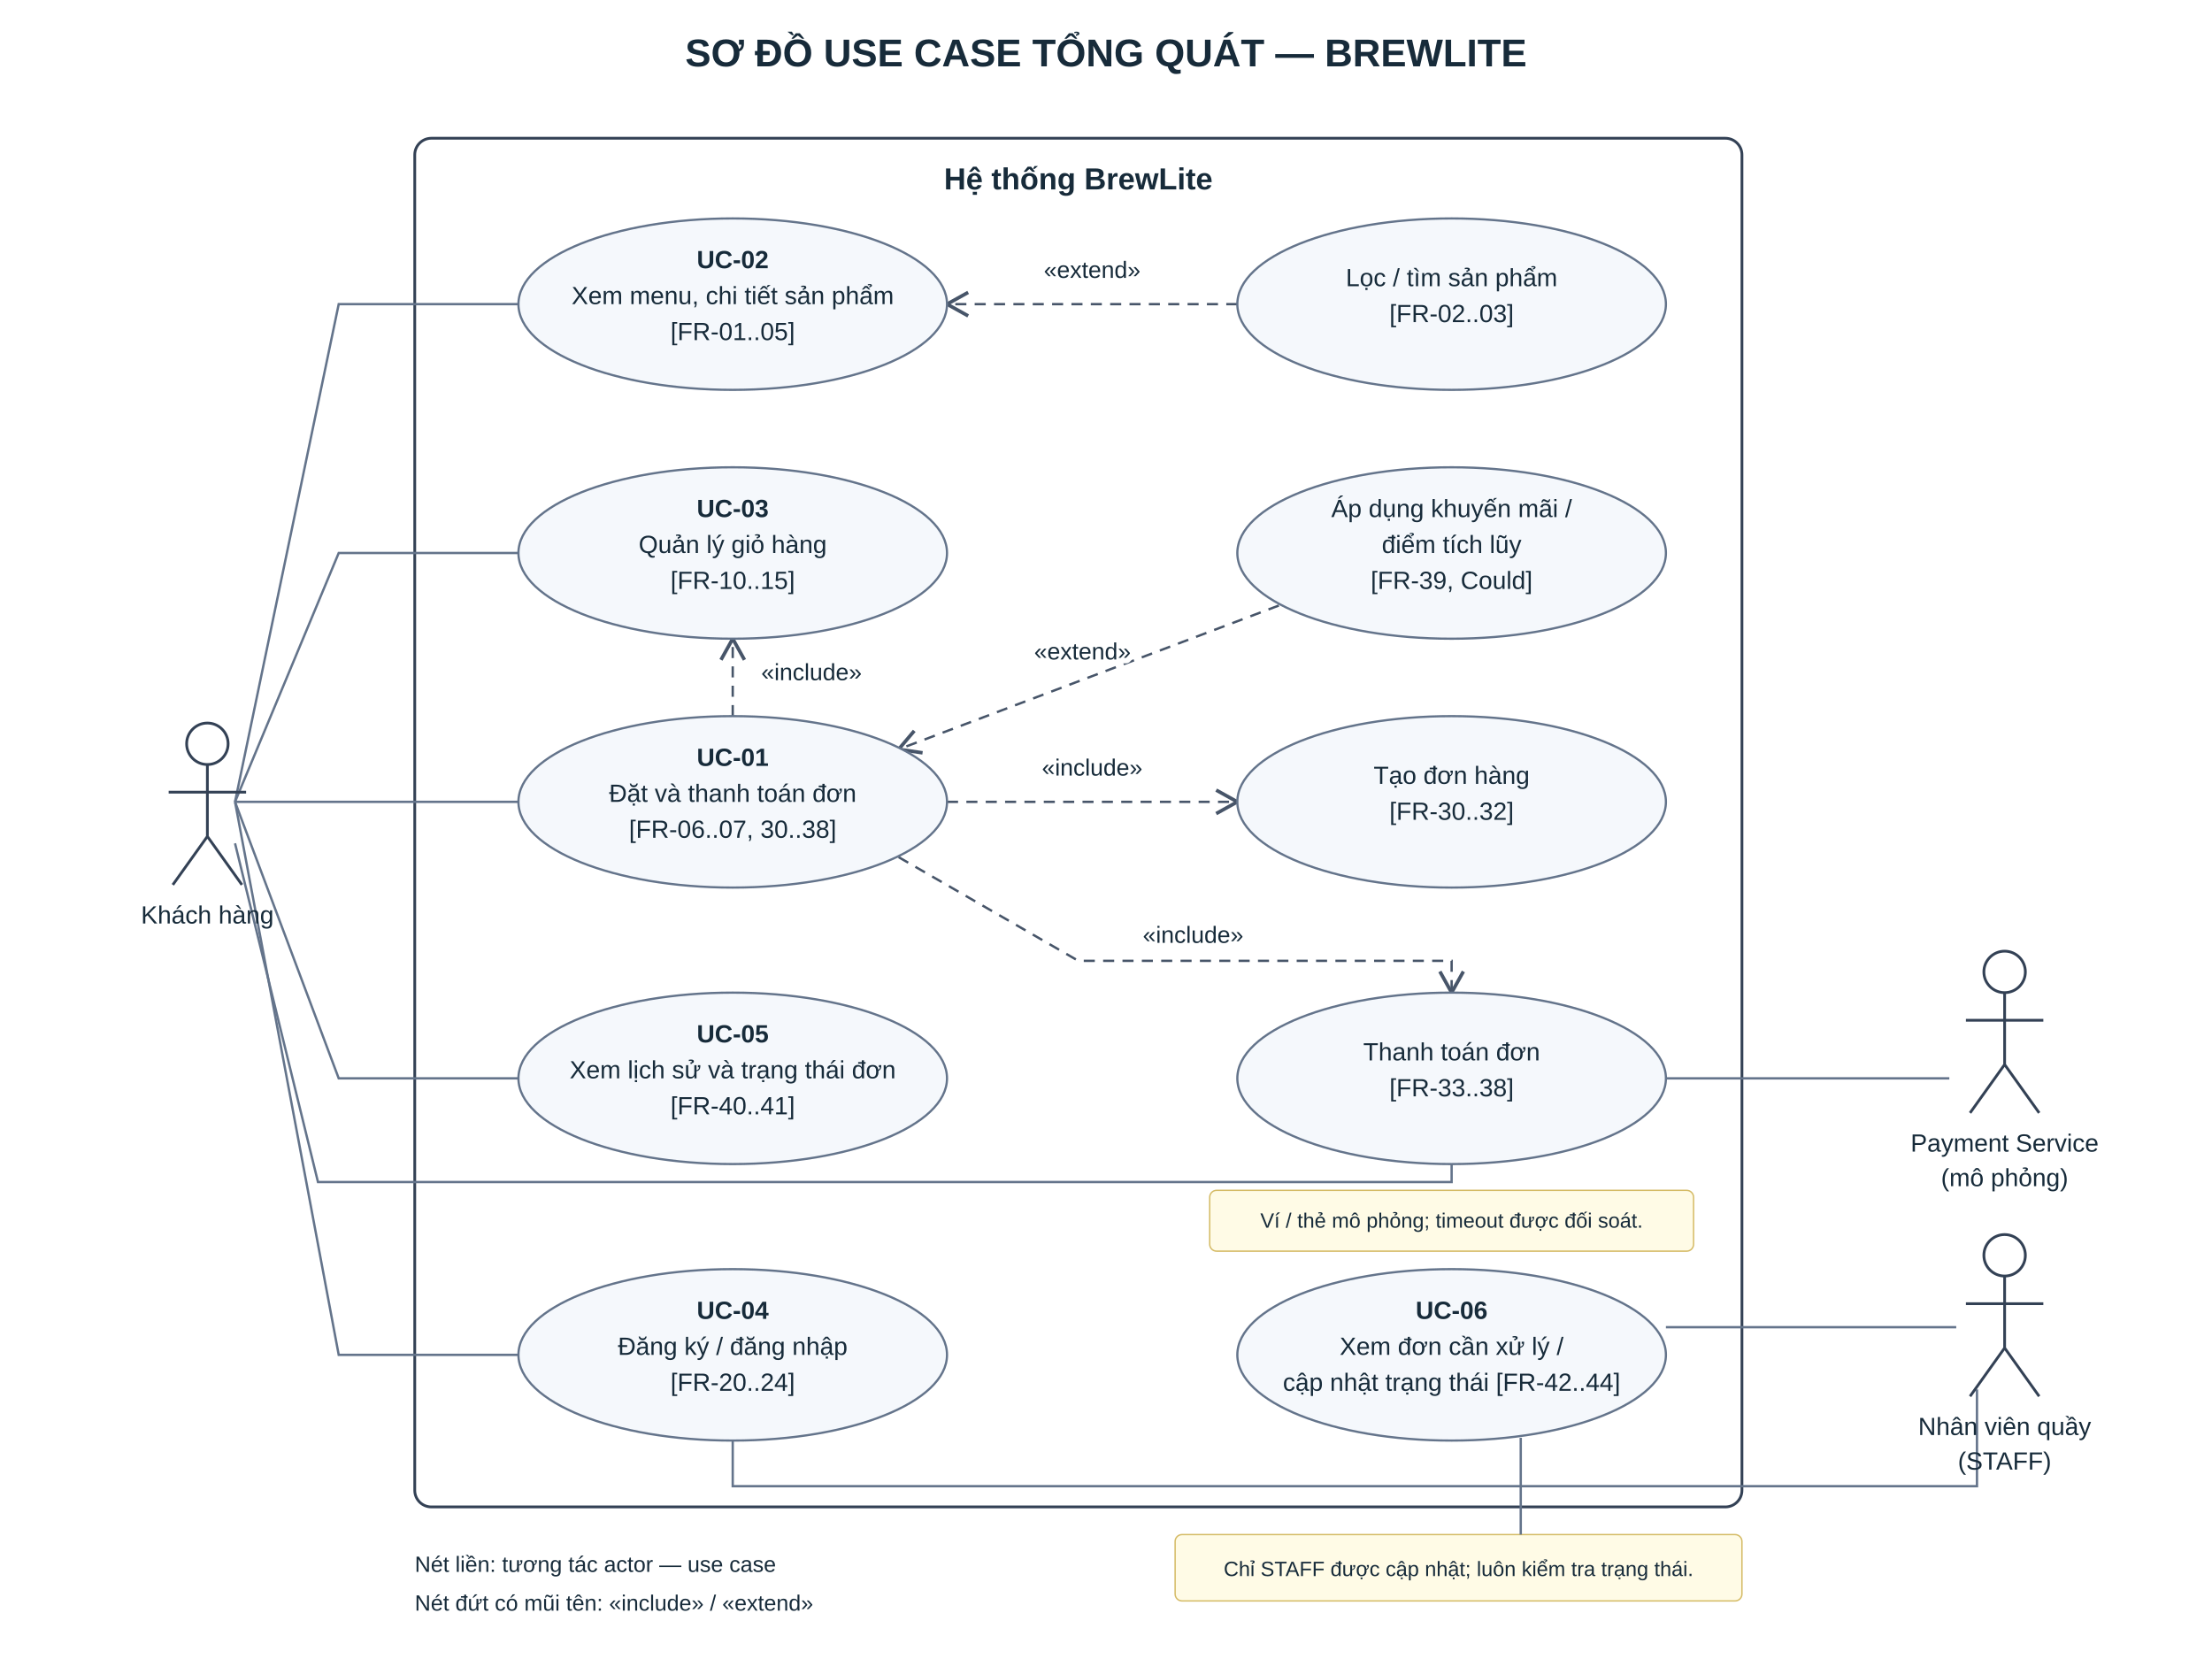
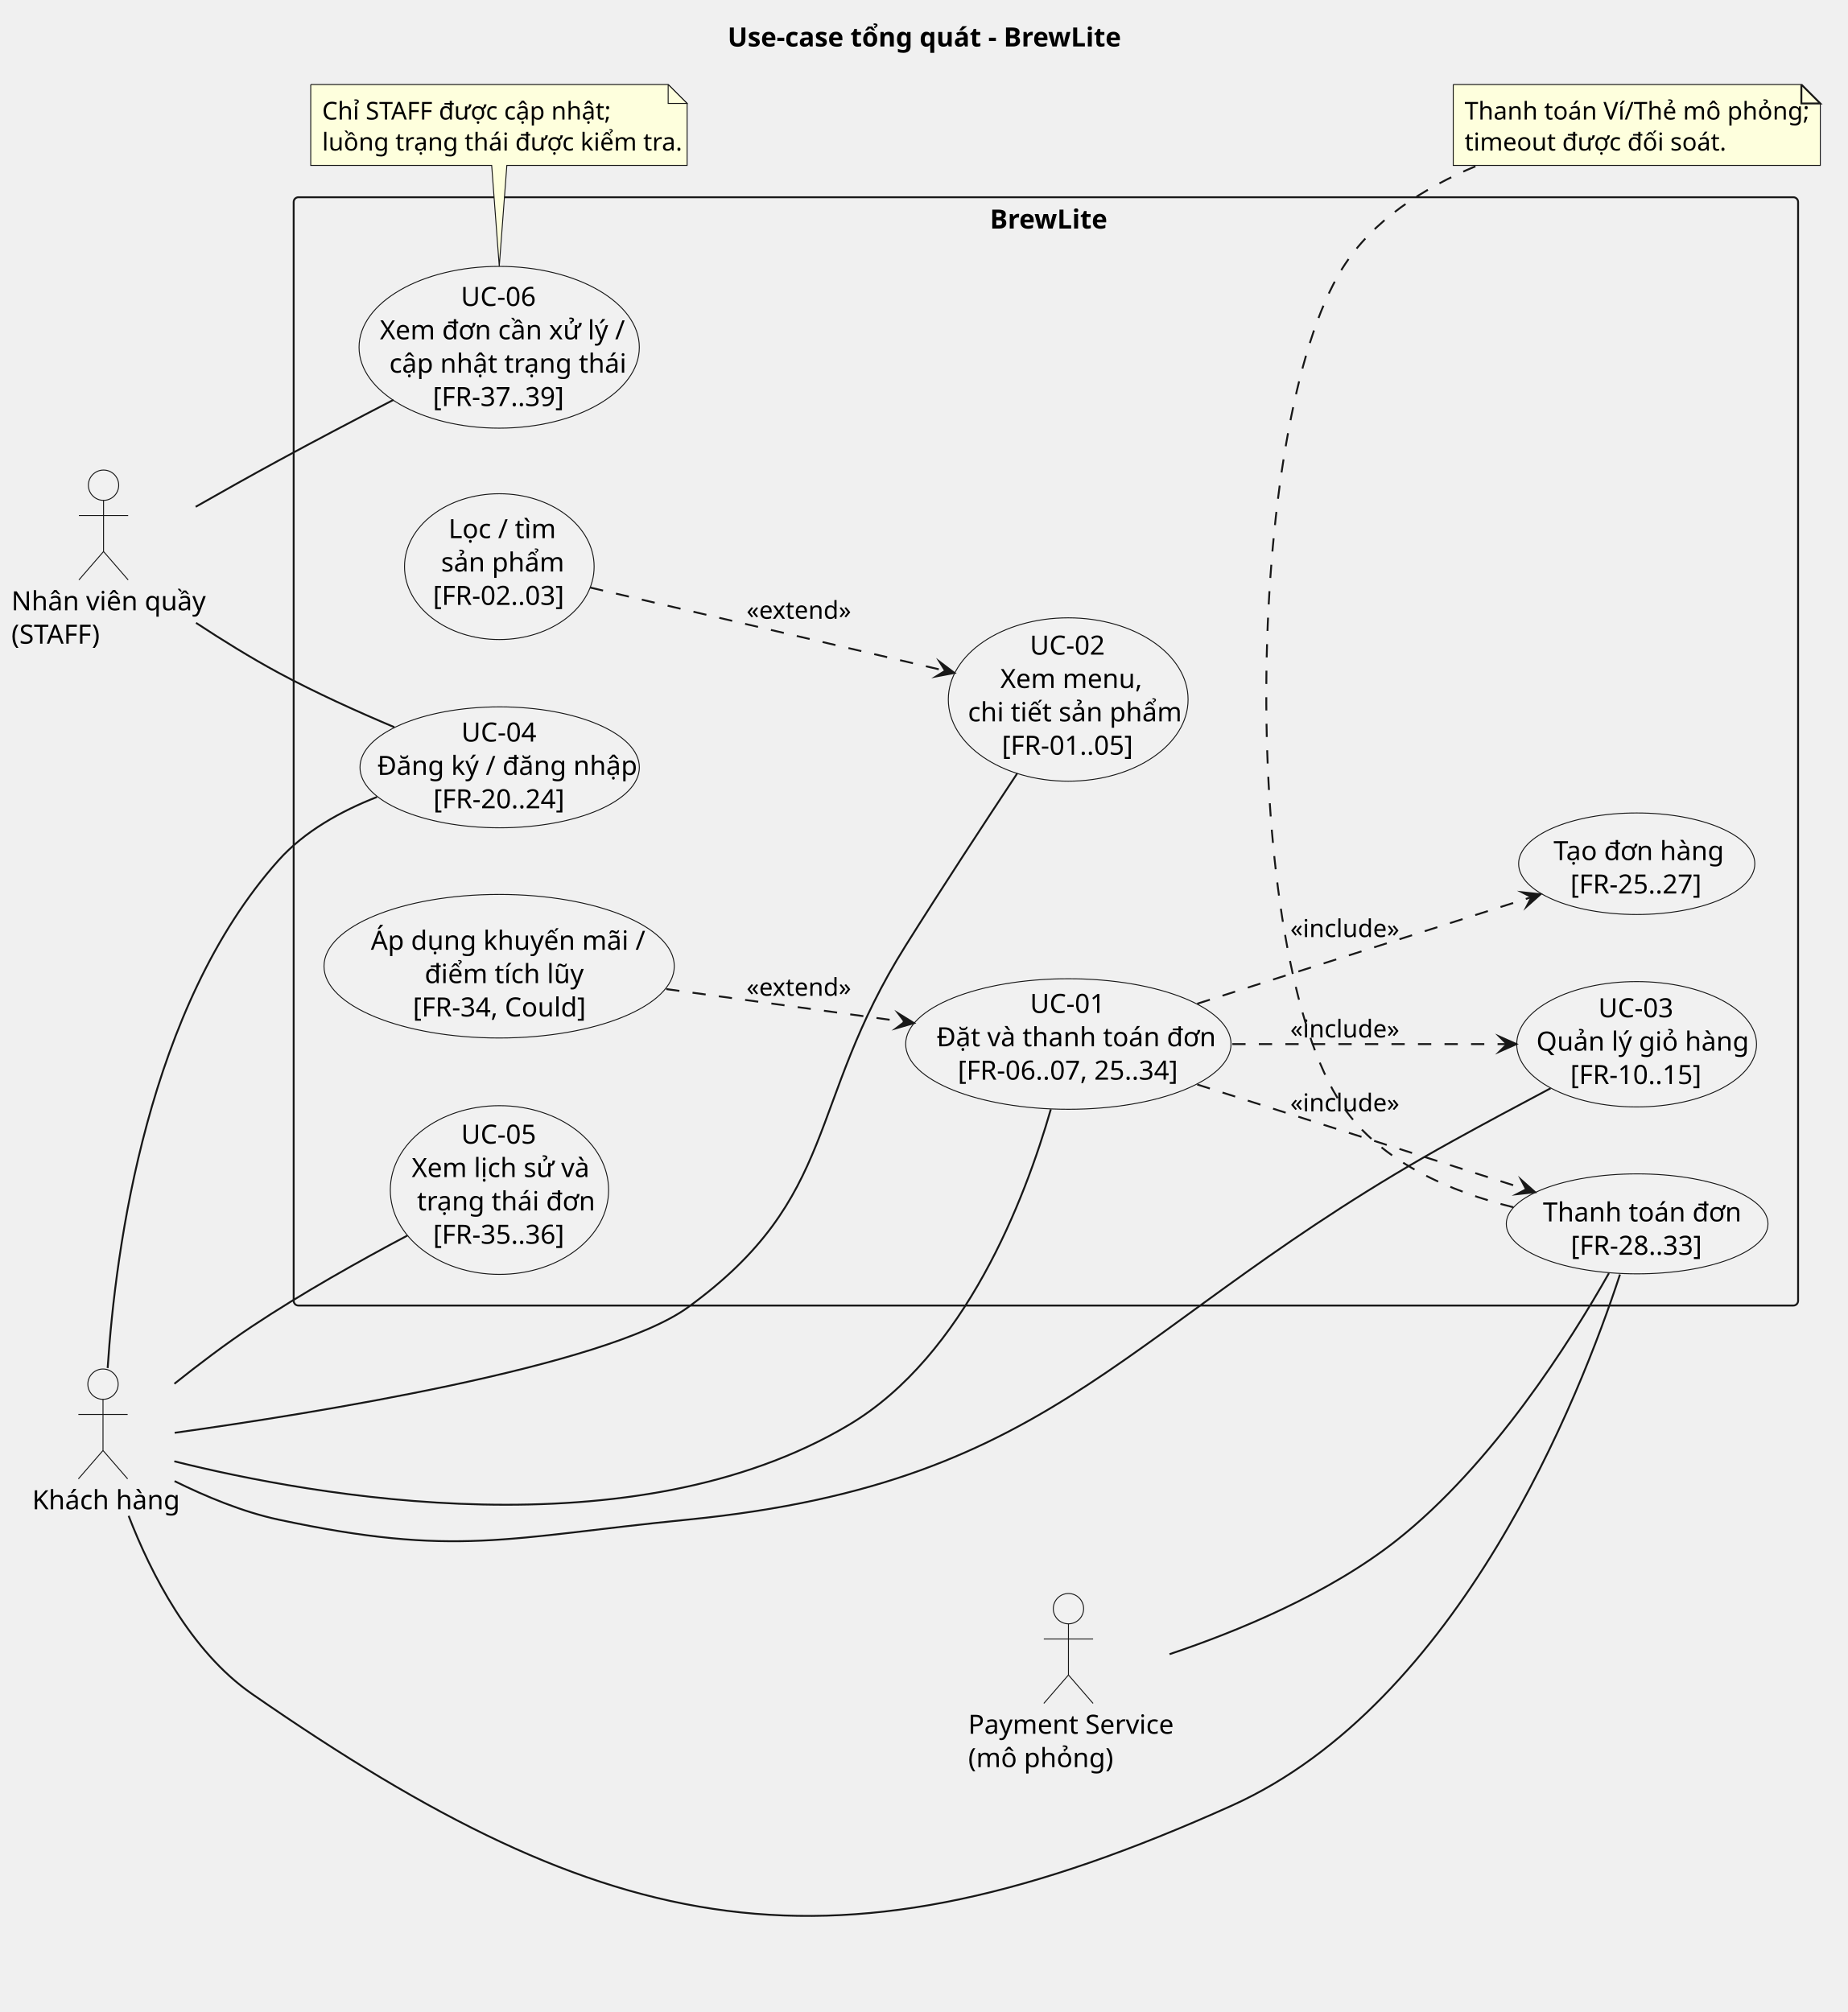
- <svg xmlns="http://www.w3.org/2000/svg" width="1600" height="1200" viewBox="0 0 1600 1200">
-   <defs>
-     <marker id="arrow" markerWidth="12" markerHeight="12" refX="10" refY="6" orient="auto">
-       <path d="M1 1 L10 6 L1 11" fill="none" stroke="#475569" stroke-width="1.5" />
-     </marker>
-   </defs>
-   <rect width="1600" height="1200" fill="white" />
-   <style>text{font-family:Arial,'DejaVu Sans',sans-serif;fill:#172b3a} .edge{fill:none;stroke:#64748b;stroke-width:1.7}.rel{fill:none;stroke:#475569;stroke-width:1.7;stroke-dasharray:8 6;marker-end:url(#arrow)} .label{font-size:17px;paint-order:stroke;stroke:white;stroke-width:8;stroke-linejoin:round}</style>
-   <text x="800" y="48" text-anchor="middle" font-size="28" font-weight="bold">SƠ ĐỒ USE CASE TỔNG QUÁT — BREWLITE</text>
-   <rect x="300" y="100" width="960" height="990" rx="12" fill="none" stroke="#334155" stroke-width="2" />
-   <text x="780" y="137" text-anchor="middle" font-size="22" font-weight="bold">Hệ thống BrewLite</text>
-   <path d="M170 580 L245 220 H375" class="edge" />
-   <path d="M170 580 L245 400 H375" class="edge" />
-   <path d="M170 580 L245 580 H375" class="edge" />
-   <path d="M170 580 L245 780 H375" class="edge" />
-   <path d="M170 580 L245 980 H375" class="edge" />
-   <path d="M170 610 L230 855 H1050 V842" class="edge" />
-   <path d="M1415 960 H1205" class="edge" />
-   <path d="M1430 1005 V1075 H530 V1042" class="edge" />
-   <path d="M1410 780 H1205" class="edge" />
-   <path d="M895 220 H685" class="rel" />
-   <text class="label" x="790" y="201" text-anchor="middle">«extend»</text>
-   <path d="M530 518 V462" class="rel" />
-   <text class="label" x="587" y="492" text-anchor="middle">«include»</text>
-   <path d="M925 438 L650 542" class="rel" />
-   <text class="label" x="783" y="477" text-anchor="middle">«extend»</text>
-   <path d="M685 580 H895" class="rel" />
-   <text class="label" x="790" y="561" text-anchor="middle">«include»</text>
-   <path d="M650 620 L780 695 H1050 V718" class="rel" />
-   <text class="label" x="863" y="682" text-anchor="middle">«include»</text>
-   <ellipse cx="530" cy="220" rx="155" ry="62" fill="#f5f8fc" stroke="#64748b" stroke-width="1.6" />
-   <text x="530" y="194" text-anchor="middle" font-size="18" font-weight="bold">UC-02</text>
-   <text x="530" y="220" text-anchor="middle" font-size="18" font-weight="normal">Xem menu, chi tiết sản phẩm</text>
-   <text x="530" y="246" text-anchor="middle" font-size="18" font-weight="normal">[FR-01..05]</text>
-   <ellipse cx="530" cy="400" rx="155" ry="62" fill="#f5f8fc" stroke="#64748b" stroke-width="1.6" />
-   <text x="530" y="374" text-anchor="middle" font-size="18" font-weight="bold">UC-03</text>
-   <text x="530" y="400" text-anchor="middle" font-size="18" font-weight="normal">Quản lý giỏ hàng</text>
-   <text x="530" y="426" text-anchor="middle" font-size="18" font-weight="normal">[FR-10..15]</text>
-   <ellipse cx="530" cy="580" rx="155" ry="62" fill="#f5f8fc" stroke="#64748b" stroke-width="1.6" />
-   <text x="530" y="554" text-anchor="middle" font-size="18" font-weight="bold">UC-01</text>
-   <text x="530" y="580" text-anchor="middle" font-size="18" font-weight="normal">Đặt và thanh toán đơn</text>
-   <text x="530" y="606" text-anchor="middle" font-size="18" font-weight="normal">[FR-06..07, 30..38]</text>
-   <ellipse cx="530" cy="780" rx="155" ry="62" fill="#f5f8fc" stroke="#64748b" stroke-width="1.6" />
-   <text x="530" y="754" text-anchor="middle" font-size="18" font-weight="bold">UC-05</text>
-   <text x="530" y="780" text-anchor="middle" font-size="18" font-weight="normal">Xem lịch sử và trạng thái đơn</text>
-   <text x="530" y="806" text-anchor="middle" font-size="18" font-weight="normal">[FR-40..41]</text>
-   <ellipse cx="530" cy="980" rx="155" ry="62" fill="#f5f8fc" stroke="#64748b" stroke-width="1.6" />
-   <text x="530" y="954" text-anchor="middle" font-size="18" font-weight="bold">UC-04</text>
-   <text x="530" y="980" text-anchor="middle" font-size="18" font-weight="normal">Đăng ký / đăng nhập</text>
-   <text x="530" y="1006" text-anchor="middle" font-size="18" font-weight="normal">[FR-20..24]</text>
-   <ellipse cx="1050" cy="220" rx="155" ry="62" fill="#f5f8fc" stroke="#64748b" stroke-width="1.6" />
-   <text x="1050" y="207" text-anchor="middle" font-size="18" font-weight="normal">Lọc / tìm sản phẩm</text>
-   <text x="1050" y="233" text-anchor="middle" font-size="18" font-weight="normal">[FR-02..03]</text>
-   <ellipse cx="1050" cy="400" rx="155" ry="62" fill="#f5f8fc" stroke="#64748b" stroke-width="1.6" />
-   <text x="1050" y="374" text-anchor="middle" font-size="18" font-weight="normal">Áp dụng khuyến mãi /</text>
-   <text x="1050" y="400" text-anchor="middle" font-size="18" font-weight="normal">điểm tích lũy</text>
-   <text x="1050" y="426" text-anchor="middle" font-size="18" font-weight="normal">[FR-39, Could]</text>
-   <ellipse cx="1050" cy="580" rx="155" ry="62" fill="#f5f8fc" stroke="#64748b" stroke-width="1.6" />
-   <text x="1050" y="567" text-anchor="middle" font-size="18" font-weight="normal">Tạo đơn hàng</text>
-   <text x="1050" y="593" text-anchor="middle" font-size="18" font-weight="normal">[FR-30..32]</text>
-   <ellipse cx="1050" cy="780" rx="155" ry="62" fill="#f5f8fc" stroke="#64748b" stroke-width="1.6" />
-   <text x="1050" y="767" text-anchor="middle" font-size="18" font-weight="normal">Thanh toán đơn</text>
-   <text x="1050" y="793" text-anchor="middle" font-size="18" font-weight="normal">[FR-33..38]</text>
-   <ellipse cx="1050" cy="980" rx="155" ry="62" fill="#f5f8fc" stroke="#64748b" stroke-width="1.6" />
-   <text x="1050" y="954" text-anchor="middle" font-size="18" font-weight="bold">UC-06</text>
-   <text x="1050" y="980" text-anchor="middle" font-size="18" font-weight="normal">Xem đơn cần xử lý /</text>
-   <text x="1050" y="1006" text-anchor="middle" font-size="18" font-weight="normal">cập nhật trạng thái [FR-42..44]</text>
-   <g fill="none" stroke="#334155" stroke-width="2">
-     <circle cx="150" cy="538" r="15" />
-     <path d="M150 553 V605 M122 573 H178 M150 605 l-25 35 M150 605 l25 35" />
+ <svg xmlns="http://www.w3.org/2000/svg" version="1.1" data-diagram-type="DESCRIPTION" style="width:975px;height:1062px;background:#FFFFFF;" width="975px" height="1062px" viewBox="0 0 975 1062" zoomAndPan="magnify" preserveAspectRatio="none" contentStyleType="text/css">
+   <defs />
+   <g font-family="sans-serif" lengthAdjust="spacing">
+     <g class="title" data-source-line="1">
+       <text x="384.011" y="24.533" fill="#000" font-size="14" textLength="200.703" font-weight="700">Use-case tổng quát - BrewLite</text>
+     </g>
+     <g class="cluster" data-qualified-name="BrewLite" id="ent0004" data-source-line="10">
+       <rect x="155" y="104.109" width="794" height="585" fill="none" style="stroke:#181818;stroke-width:1;" rx="2.5" ry="2.5" />
+       <text x="522.438" y="120.643" fill="#000" font-size="14" textLength="59.124" font-weight="700">BrewLite</text>
+     </g>
+     <g class="entity" data-qualified-name="BrewLite.UC1" id="ent0005" data-source-line="11">
+       <ellipse cx="563.772" cy="369.223" rx="63.272" ry="43.114" fill="#F1F1F1" style="stroke:#181818;stroke-width:0.5;" />
+       <text x="543.544" y="345.545" fill="#000" font-size="14" textLength="40.455">UC-02</text>
+       <text x="527.979" y="363.155" fill="#000" font-size="14" textLength="71.586">Xem menu,</text>
+       <text x="510.855" y="380.764" fill="#000" font-size="14" textLength="105.834">chi tiết sản phẩm</text>
+       <text x="528.758" y="398.373" fill="#000" font-size="14" textLength="70.027">[FR-01..05]</text>
+     </g>
+     <g class="entity" data-qualified-name="BrewLite.UC1a" id="ent0006" data-source-line="12">
+       <ellipse cx="263.534" cy="299.091" rx="50.034" ry="38.482" fill="#F1F1F1" style="stroke:#181818;stroke-width:0.5;" />
+       <text x="236.693" y="284.064" fill="#000" font-size="14" textLength="53.683">Lọc / tìm</text>
+       <text x="232.793" y="301.673" fill="#000" font-size="14" textLength="61.482">sản phẩm</text>
+       <text x="228.52" y="319.283" fill="#000" font-size="14" textLength="70.027">[FR-02..03]</text>
+     </g>
+     <g class="entity" data-qualified-name="BrewLite.UC2" id="ent0007" data-source-line="13">
+       <ellipse cx="863.78" cy="551.193" rx="63.28" ry="33.084" fill="#F1F1F1" style="stroke:#181818;stroke-width:0.5;" />
+       <text x="843.553" y="536.963" fill="#000" font-size="14" textLength="40.455">UC-03</text>
+       <text x="810.853" y="554.572" fill="#000" font-size="14" textLength="105.854">Quản lý giỏ hàng</text>
+       <text x="828.767" y="572.182" fill="#000" font-size="14" textLength="70.027">[FR-10..15]</text>
+     </g>
+     <g class="entity" data-qualified-name="BrewLite.UC3" id="ent0008" data-source-line="14">
+       <ellipse cx="263.718" cy="405.024" rx="73.718" ry="31.914" fill="#F1F1F1" style="stroke:#181818;stroke-width:0.5;" />
+       <text x="243.491" y="391.427" fill="#000" font-size="14" textLength="40.455">UC-04</text>
+       <text x="199.115" y="409.036" fill="#000" font-size="14" textLength="129.206">Đăng ký / đăng nhập</text>
+       <text x="228.705" y="426.646" fill="#000" font-size="14" textLength="70.027">[FR-20..24]</text>
+     </g>
+     <g class="entity" data-qualified-name="BrewLite.UC4" id="ent0009" data-source-line="15">
+       <ellipse cx="563.859" cy="551.063" rx="85.859" ry="34.454" fill="#F1F1F1" style="stroke:#181818;stroke-width:0.5;" />
+       <text x="543.631" y="534.67" fill="#000" font-size="14" textLength="40.455">UC-01</text>
+       <text x="494.276" y="552.28" fill="#000" font-size="14" textLength="139.166">Đặt và thanh toán đơn</text>
+       <text x="505.494" y="569.889" fill="#000" font-size="14" textLength="116.73">[FR-06..07, 25..34]</text>
+     </g>
+     <g class="entity" data-qualified-name="BrewLite.UC4c" id="ent0010" data-source-line="16">
+       <ellipse cx="863.828" cy="455.907" rx="62.328" ry="26.798" fill="#F1F1F1" style="stroke:#181818;stroke-width:0.5;" />
+       <text x="819.927" y="454.009" fill="#000" font-size="14" textLength="87.801">Tạo đơn hàng</text>
+       <text x="828.814" y="471.618" fill="#000" font-size="14" textLength="70.027">[FR-25..27]</text>
+     </g>
+     <g class="entity" data-qualified-name="BrewLite.UC4a" id="ent0011" data-source-line="17">
+       <ellipse cx="864.054" cy="645.995" rx="69.054" ry="26.386" fill="#F1F1F1" style="stroke:#181818;stroke-width:0.5;" />
+       <text x="814.316" y="644.716" fill="#000" font-size="14" textLength="99.477">Thanh toán đơn</text>
+       <text x="829.041" y="662.325" fill="#000" font-size="14" textLength="70.027">[FR-28..33]</text>
+     </g>
+     <g class="entity" data-qualified-name="BrewLite.UC4b" id="ent0012" data-source-line="18">
+       <ellipse cx="263.437" cy="509.999" rx="92.437" ry="37.89" fill="#F1F1F1" style="stroke:#181818;stroke-width:0.5;" />
+       <text x="195.727" y="501.314" fill="#000" font-size="14" textLength="135.42">Áp dụng khuyến mãi /</text>
+       <text x="224.144" y="518.923" fill="#000" font-size="14" textLength="78.586">điểm tích lũy</text>
+       <text x="217.92" y="536.533" fill="#000" font-size="14" textLength="91.034">[FR-34, Could]</text>
+     </g>
+     <g class="entity" data-qualified-name="BrewLite.UC5" id="ent0013" data-source-line="19">
+       <ellipse cx="263.604" cy="628.136" rx="57.604" ry="44.526" fill="#F1F1F1" style="stroke:#181818;stroke-width:0.5;" />
+       <text x="243.377" y="603.673" fill="#000" font-size="14" textLength="40.455">UC-05</text>
+       <text x="217.294" y="621.282" fill="#000" font-size="14" textLength="92.62">Xem lịch sử và</text>
+       <text x="220.097" y="638.892" fill="#000" font-size="14" textLength="87.015">trạng thái đơn</text>
+       <text x="228.591" y="656.501" fill="#000" font-size="14" textLength="70.027">[FR-35..36]</text>
+     </g>
+     <g class="entity" data-qualified-name="BrewLite.UC6" id="ent0014" data-source-line="20">
+       <ellipse cx="263.462" cy="183.301" rx="73.962" ry="42.692" fill="#F1F1F1" style="stroke:#181818;stroke-width:0.5;" />
+       <text x="243.235" y="161.496" fill="#000" font-size="14" textLength="40.455">UC-06</text>
+       <text x="200.497" y="179.106" fill="#000" font-size="14" textLength="125.932">Xem đơn cần xử lý /</text>
+       <text x="205.477" y="196.715" fill="#000" font-size="14" textLength="115.972">cập nhật trạng thái</text>
+       <text x="228.449" y="214.324" fill="#000" font-size="14" textLength="70.027">[FR-37..39]</text>
+     </g>
+     <g class="entity" data-qualified-name="Customer" id="ent0001" data-source-line="6">
+       <ellipse cx="54.365" cy="730.609" rx="8" ry="8" fill="#F1F1F1" style="stroke:#181818;stroke-width:0.5;" />
+       <path d="M54.365,738.609 L54.365,765.609 M41.365,746.609 L67.365,746.609 M54.365,765.609 L41.365,780.609 M54.365,765.609 L67.365,780.609" style="stroke:#181818;stroke-width:0.5;" fill="none" />
+       <text x="17" y="796.643" fill="#000" font-size="14" textLength="74.73">Khách hàng</text>
+     </g>
+     <g class="entity" data-qualified-name="Staff" id="ent0002" data-source-line="7">
+       <ellipse cx="54.645" cy="256.109" rx="8" ry="8" fill="#F1F1F1" style="stroke:#181818;stroke-width:0.5;" />
+       <path d="M54.645,264.109 L54.645,291.109 M41.645,272.109 L67.645,272.109 M54.645,291.109 L41.645,306.109 M54.645,291.109 L67.645,306.109" style="stroke:#181818;stroke-width:0.5;" fill="none" />
+       <text x="6" y="322.143" fill="#000" font-size="14" textLength="97.289">Nhân viên quầy</text>
+       <text x="6" y="339.752" fill="#000" font-size="14" textLength="53.655">(STAFF)</text>
+     </g>
+     <g class="entity" data-qualified-name="Payment" id="ent0003" data-source-line="8">
+       <ellipse cx="563.91" cy="849.109" rx="8" ry="8" fill="#F1F1F1" style="stroke:#181818;stroke-width:0.5;" />
+       <path d="M563.91,857.109 L563.91,884.109 M550.91,865.109 L576.91,865.109 M563.91,884.109 L550.91,899.109 M563.91,884.109 L576.91,899.109" style="stroke:#181818;stroke-width:0.5;" fill="none" />
+       <text x="511" y="915.143" fill="#000" font-size="14" textLength="105.82">Payment Service</text>
+       <text x="511" y="932.752" fill="#000" font-size="14" textLength="71.593">(mô phỏng)</text>
+     </g>
+     <g class="entity" data-qualified-name="GMN29" id="ent0030" data-source-line="39">
+       <path d="M767,44.609 L767,87.313 L960.726,87.313 L960.726,54.609 L950.726,44.609 L767,44.609" style="stroke:#181818;stroke-width:0.5;" fill="#FEFFDD" />
+       <path d="M950.726,44.609 L950.726,54.609 L960.726,54.609 L950.726,44.609" style="stroke:#181818;stroke-width:1;" fill="#FEFFDD" />
+       <text x="773" y="63.104" fill="#000" font-size="13" textLength="172.726">Thanh toán Ví/Thẻ mô phỏng;</text>
+       <text x="773" y="79.456" fill="#000" font-size="13" textLength="129.956">timeout được đối soát.</text>
+     </g>
+     <g class="entity" data-qualified-name="GMN32" id="ent0033" data-source-line="43">
+       <path d="M164,44.609 L164,87.313 A0,0 0 0 0 164,87.313 L259.5,87.313 L263.5,140.599 L267.5,87.313 L362.646,87.313 A0,0 0 0 0 362.646,87.313 L362.646,54.609 L352.646,44.609 L164,44.609 A0,0 0 0 0 164,44.609" style="stroke:#181818;stroke-width:0.5;" fill="#FEFFDD" />
+       <path d="M352.646,44.609 L352.646,54.609 L362.646,54.609 L352.646,44.609" style="stroke:#181818;stroke-width:0.5;" fill="#FEFFDD" />
+       <text x="170" y="63.104" fill="#000" font-size="13" textLength="155.949">Chỉ STAFF được cập nhật;</text>
+       <text x="170" y="79.456" fill="#000" font-size="13" textLength="177.646">luồng trạng thái được kiểm tra.</text>
+     </g>
+     <g class="link" data-entity-1="ent0001" data-entity-2="ent0005" id="lnk15" data-source-line="23" data-link-type="association">
+       <path d="M92.19,756.279 C163.98,746.259 319.77,721.489 363,690.109 C443.19,631.899 425.32,583.029 478,499.109 C497.35,468.269 519.93,433.809 536.95,408.109" style="stroke:#181818;stroke-width:1;" fill="none" id="Customer-UC1" />
+     </g>
+     <g class="link" data-entity-1="ent0001" data-entity-2="ent0007" id="lnk16" data-source-line="24" data-link-type="association">
+       <path d="M92.13,781.779 C108.39,789.819 128.1,798.069 147,802.109 C240.88,822.179 267.47,811.559 363,802.109 C562.38,782.359 591.62,698.959 767,602.109 C783.69,592.889 802.15,583.009 818.39,574.419" style="stroke:#181818;stroke-width:1;" fill="none" id="Customer-UC2" />
+     </g>
+     <g class="link" data-entity-1="ent0001" data-entity-2="ent0008" id="lnk17" data-source-line="25" data-link-type="association">
+       <path d="M56.82,722.089 C60.99,658.339 78.05,531.219 147,454.109 C160.72,438.759 180.05,428.069 198.98,420.679" style="stroke:#181818;stroke-width:1;" fill="none" id="Customer-UC3" />
+     </g>
+     <g class="link" data-entity-1="ent0001" data-entity-2="ent0009" id="lnk18" data-source-line="26" data-link-type="association">
+       <path d="M92,771.329 C165.41,789.649 333.65,820.189 448,752.109 C509.49,715.499 541.07,632.619 554.6,585.519" style="stroke:#181818;stroke-width:1;" fill="none" id="Customer-UC4" />
+     </g>
+     <g class="link" data-entity-1="ent0001" data-entity-2="ent0011" id="lnk19" data-source-line="27" data-link-type="association">
+       <path d="M67.89,800.109 C79.67,830.639 100.5,871.569 133,894.109 C323.05,1025.889 439.06,1047.909 650,953.109 C770.41,898.989 833.98,736.919 854.99,672.719" style="stroke:#181818;stroke-width:1;" fill="none" id="Customer-UC4a" />
+     </g>
+     <g class="link" data-entity-1="ent0001" data-entity-2="ent0013" id="lnk20" data-source-line="28" data-link-type="association">
+       <path d="M92.05,730.389 C104.7,720.289 119.17,709.309 133,700.109 C159.23,682.649 190.01,665.409 214.98,652.179" style="stroke:#181818;stroke-width:1;" fill="none" id="Customer-UC5" />
+     </g>
+     <g class="link" data-entity-1="ent0002" data-entity-2="ent0008" id="lnk21" data-source-line="29" data-link-type="association">
+       <path d="M103.46,328.769 C117.23,337.819 132.45,347.259 147,355.109 C166.43,365.579 188.5,375.569 208.11,383.829" style="stroke:#181818;stroke-width:1;" fill="none" id="Staff-UC3" />
+     </g>
+     <g class="link" data-entity-1="ent0002" data-entity-2="ent0014" id="lnk22" data-source-line="30" data-link-type="association">
+       <path d="M103.27,267.509 C117.3,259.519 132.71,250.869 147,243.109 C166.65,232.419 188.38,221.029 207.64,211.069" style="stroke:#181818;stroke-width:1;" fill="none" id="Staff-UC6" />
+     </g>
+     <g class="link" data-entity-1="ent0003" data-entity-2="ent0011" id="lnk23" data-source-line="31" data-link-type="association">
+       <path d="M617.27,873.129 C653.45,860.989 701.32,841.249 737,813.109 C787.76,773.069 828.85,707.969 849.17,672.019" style="stroke:#181818;stroke-width:1;" fill="none" id="Payment-UC4a" />
+     </g>
+     <g class="link" data-entity-1="ent0006" data-entity-2="ent0005" id="lnk24" data-source-line="33" data-link-type="dependency">
+       <path d="M311.47,310.119 C363.43,322.309 442.402,340.828 498.852,354.058" style="stroke:#181818;stroke-width:1;stroke-dasharray:7,7;" fill="none" id="UC1a-to-UC1" />
+       <polygon points="503.72,355.199,495.87,349.251,498.852,354.058,494.045,357.04,503.72,355.199" fill="#181818" style="stroke:#181818;stroke-width:1;stroke-linejoin:miter;stroke-miterlimit:10;" />
+       <text x="394" y="326.604" fill="#000" font-size="13" textLength="53.492">«extend»</text>
+     </g>
+     <g class="link" data-entity-1="ent0009" data-entity-2="ent0010" id="lnk25" data-source-line="34" data-link-type="dependency">
+       <path d="M631.88,529.789 C686.79,512.279 758.576,489.388 808.276,473.548" style="stroke:#181818;stroke-width:1;stroke-dasharray:7,7;" fill="none" id="UC4-to-UC4c" />
+       <polygon points="813.04,472.029,803.25,470.951,808.276,473.548,805.68,478.573,813.04,472.029" fill="#181818" style="stroke:#181818;stroke-width:1;stroke-linejoin:miter;stroke-miterlimit:10;" />
+       <text x="681" y="494.604" fill="#000" font-size="13" textLength="55.656">«include»</text>
+     </g>
+     <g class="link" data-entity-1="ent0009" data-entity-2="ent0011" id="lnk26" data-source-line="35" data-link-type="dependency">
+       <path d="M631.88,572.429 C685.76,589.599 755.716,611.9 805.446,627.76" style="stroke:#181818;stroke-width:1;stroke-dasharray:7,7;" fill="none" id="UC4-to-UC4a" />
+       <polygon points="810.21,629.279,802.851,622.734,805.446,627.76,800.42,630.356,810.21,629.279" fill="#181818" style="stroke:#181818;stroke-width:1;stroke-linejoin:miter;stroke-miterlimit:10;" />
+       <text x="681" y="586.604" fill="#000" font-size="13" textLength="55.656">«include»</text>
+     </g>
+     <g class="link" data-entity-1="ent0012" data-entity-2="ent0009" id="lnk27" data-source-line="36" data-link-type="dependency">
+       <path d="M351.64,522.069 C392.94,527.749 437.006,533.799 477.436,539.349" style="stroke:#181818;stroke-width:1;stroke-dasharray:7,7;" fill="none" id="UC4b-to-UC4" />
+       <polygon points="482.39,540.029,474.018,534.843,477.436,539.349,472.93,542.768,482.39,540.029" fill="#181818" style="stroke:#181818;stroke-width:1;stroke-linejoin:miter;stroke-miterlimit:10;" />
+       <text x="394" y="525.604" fill="#000" font-size="13" textLength="53.492">«extend»</text>
+     </g>
+     <g class="link" data-entity-1="ent0009" data-entity-2="ent0007" id="lnk28" data-source-line="37" data-link-type="dependency">
+       <path d="M650.39,551.109 C698.21,551.109 751.78,551.109 795.33,551.109" style="stroke:#181818;stroke-width:1;stroke-dasharray:7,7;" fill="none" id="UC4-to-UC2" />
+       <polygon points="800.33,551.109,791.33,547.109,795.33,551.109,791.33,555.109,800.33,551.109" fill="#181818" style="stroke:#181818;stroke-width:1;stroke-linejoin:miter;stroke-miterlimit:10;" />
+       <text x="681" y="547.604" fill="#000" font-size="13" textLength="55.656">«include»</text>
+     </g>
+     <g class="link" data-entity-1="ent0011" data-entity-2="ent0030" id="lnk31" data-source-line="39" data-link-type="association">
+       <path d="M798.72,637.229 C765.82,629.099 728.7,613.499 708.5,583.609 C653.5,502.219 656.38,224.859 708.5,141.609 C724.43,116.169 751.64,99.079 778.89,87.709" style="stroke:#181818;stroke-width:1;stroke-dasharray:7,7;" fill="none" id="UC4a-GMN29" />
+     </g>
  </g>
-   <text x="150" y="668" text-anchor="middle" font-size="18" font-weight="normal">Khách hàng</text>
-   <g fill="none" stroke="#334155" stroke-width="2">
-     <circle cx="1450" cy="908" r="15" />
-     <path d="M1450 923 V975 M1422 943 H1478 M1450 975 l-25 35 M1450 975 l25 35" />
-   </g>
-   <text x="1450" y="1038" text-anchor="middle" font-size="18" font-weight="normal">Nhân viên quầy</text>
-   <text x="1450" y="1063" text-anchor="middle" font-size="18" font-weight="normal">(STAFF)</text>
-   <g fill="none" stroke="#334155" stroke-width="2">
-     <circle cx="1450" cy="703" r="15" />
-     <path d="M1450 718 V770 M1422 738 H1478 M1450 770 l-25 35 M1450 770 l25 35" />
-   </g>
-   <text x="1450" y="833" text-anchor="middle" font-size="18" font-weight="normal">Payment Service</text>
-   <text x="1450" y="858" text-anchor="middle" font-size="18" font-weight="normal">(mô phỏng)</text>
-   <rect x="875" y="861" width="350" height="44" rx="5" fill="#fffbe6" stroke="#d5bb66" />
-   <text x="1050" y="888" text-anchor="middle" font-size="15" font-weight="normal">Ví / thẻ mô phỏng; timeout được đối soát.</text>
-   <rect x="850" y="1110" width="410" height="48" rx="5" fill="#fffbe6" stroke="#d5bb66" />
-   <path d="M1100 1040 V1110" class="edge" />
-   <text x="1055" y="1140" text-anchor="middle" font-size="15" font-weight="normal">Chỉ STAFF được cập nhật; luôn kiểm tra trạng thái.</text>
-   <text x="300" y="1137" text-anchor="start" font-size="16" font-weight="normal">Nét liền: tương tác actor — use case</text>
-   <text x="300" y="1165" text-anchor="start" font-size="16" font-weight="normal">Nét đứt có mũi tên: «include» / «extend»</text>
</svg>
